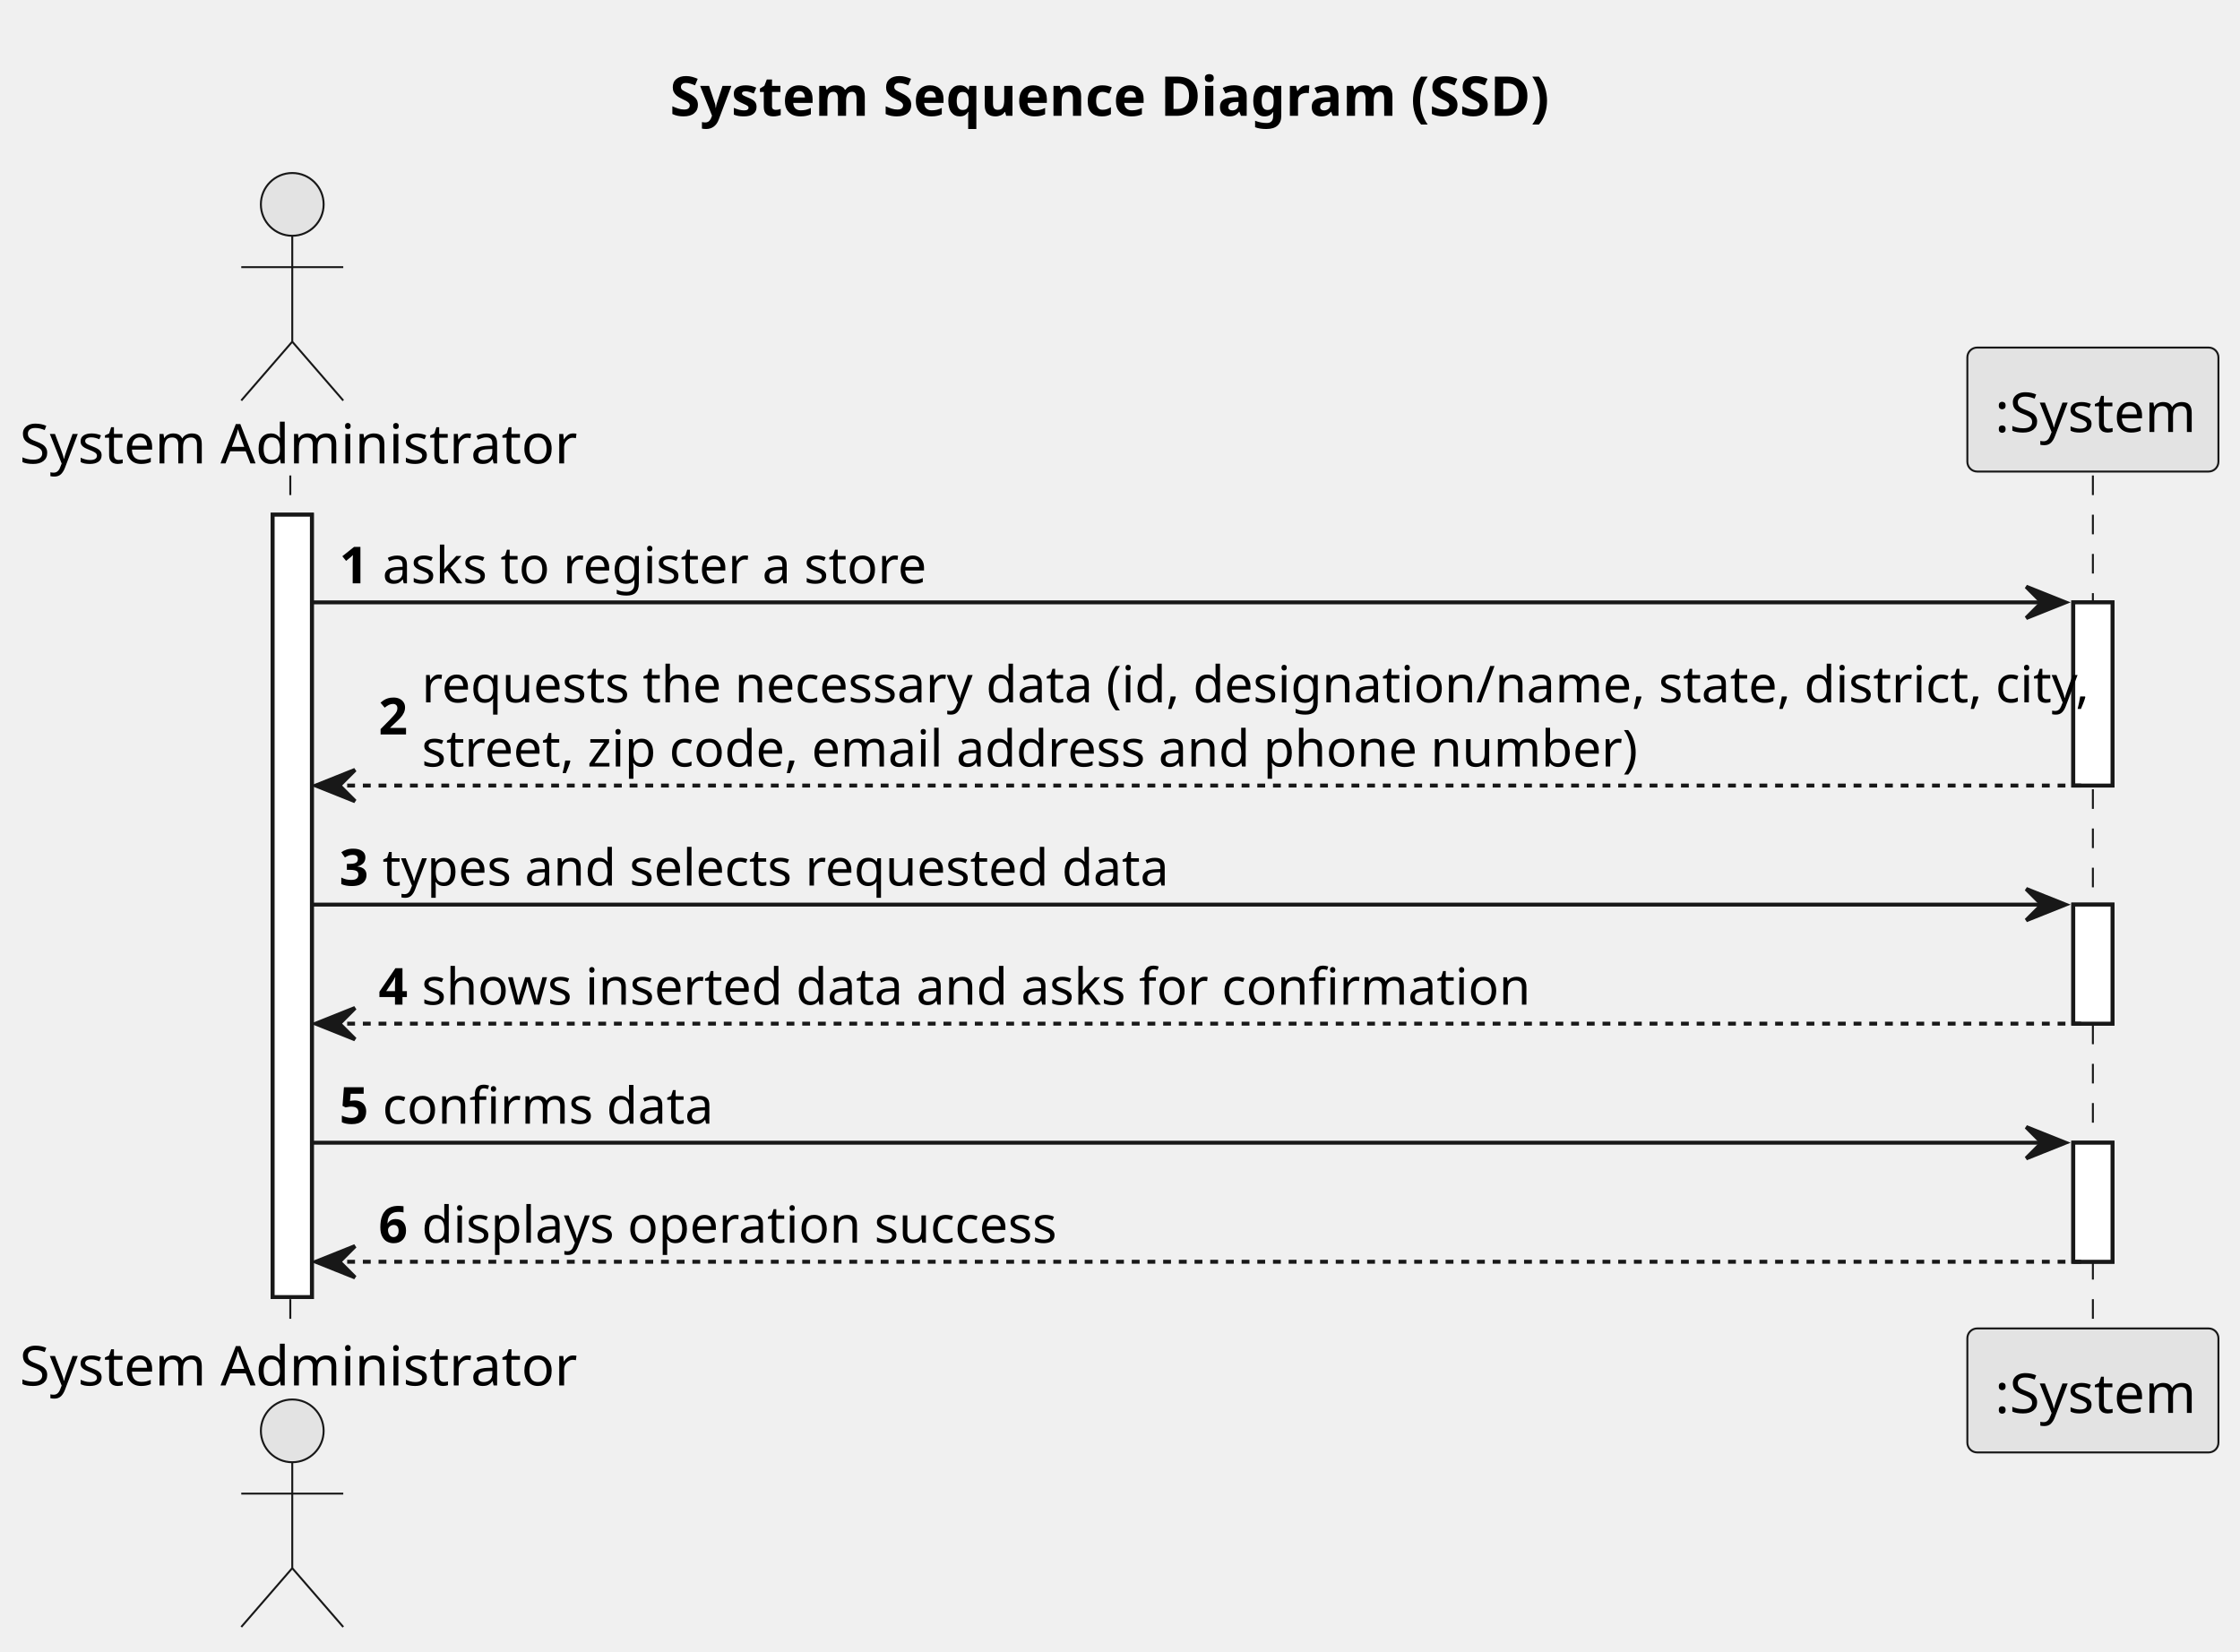
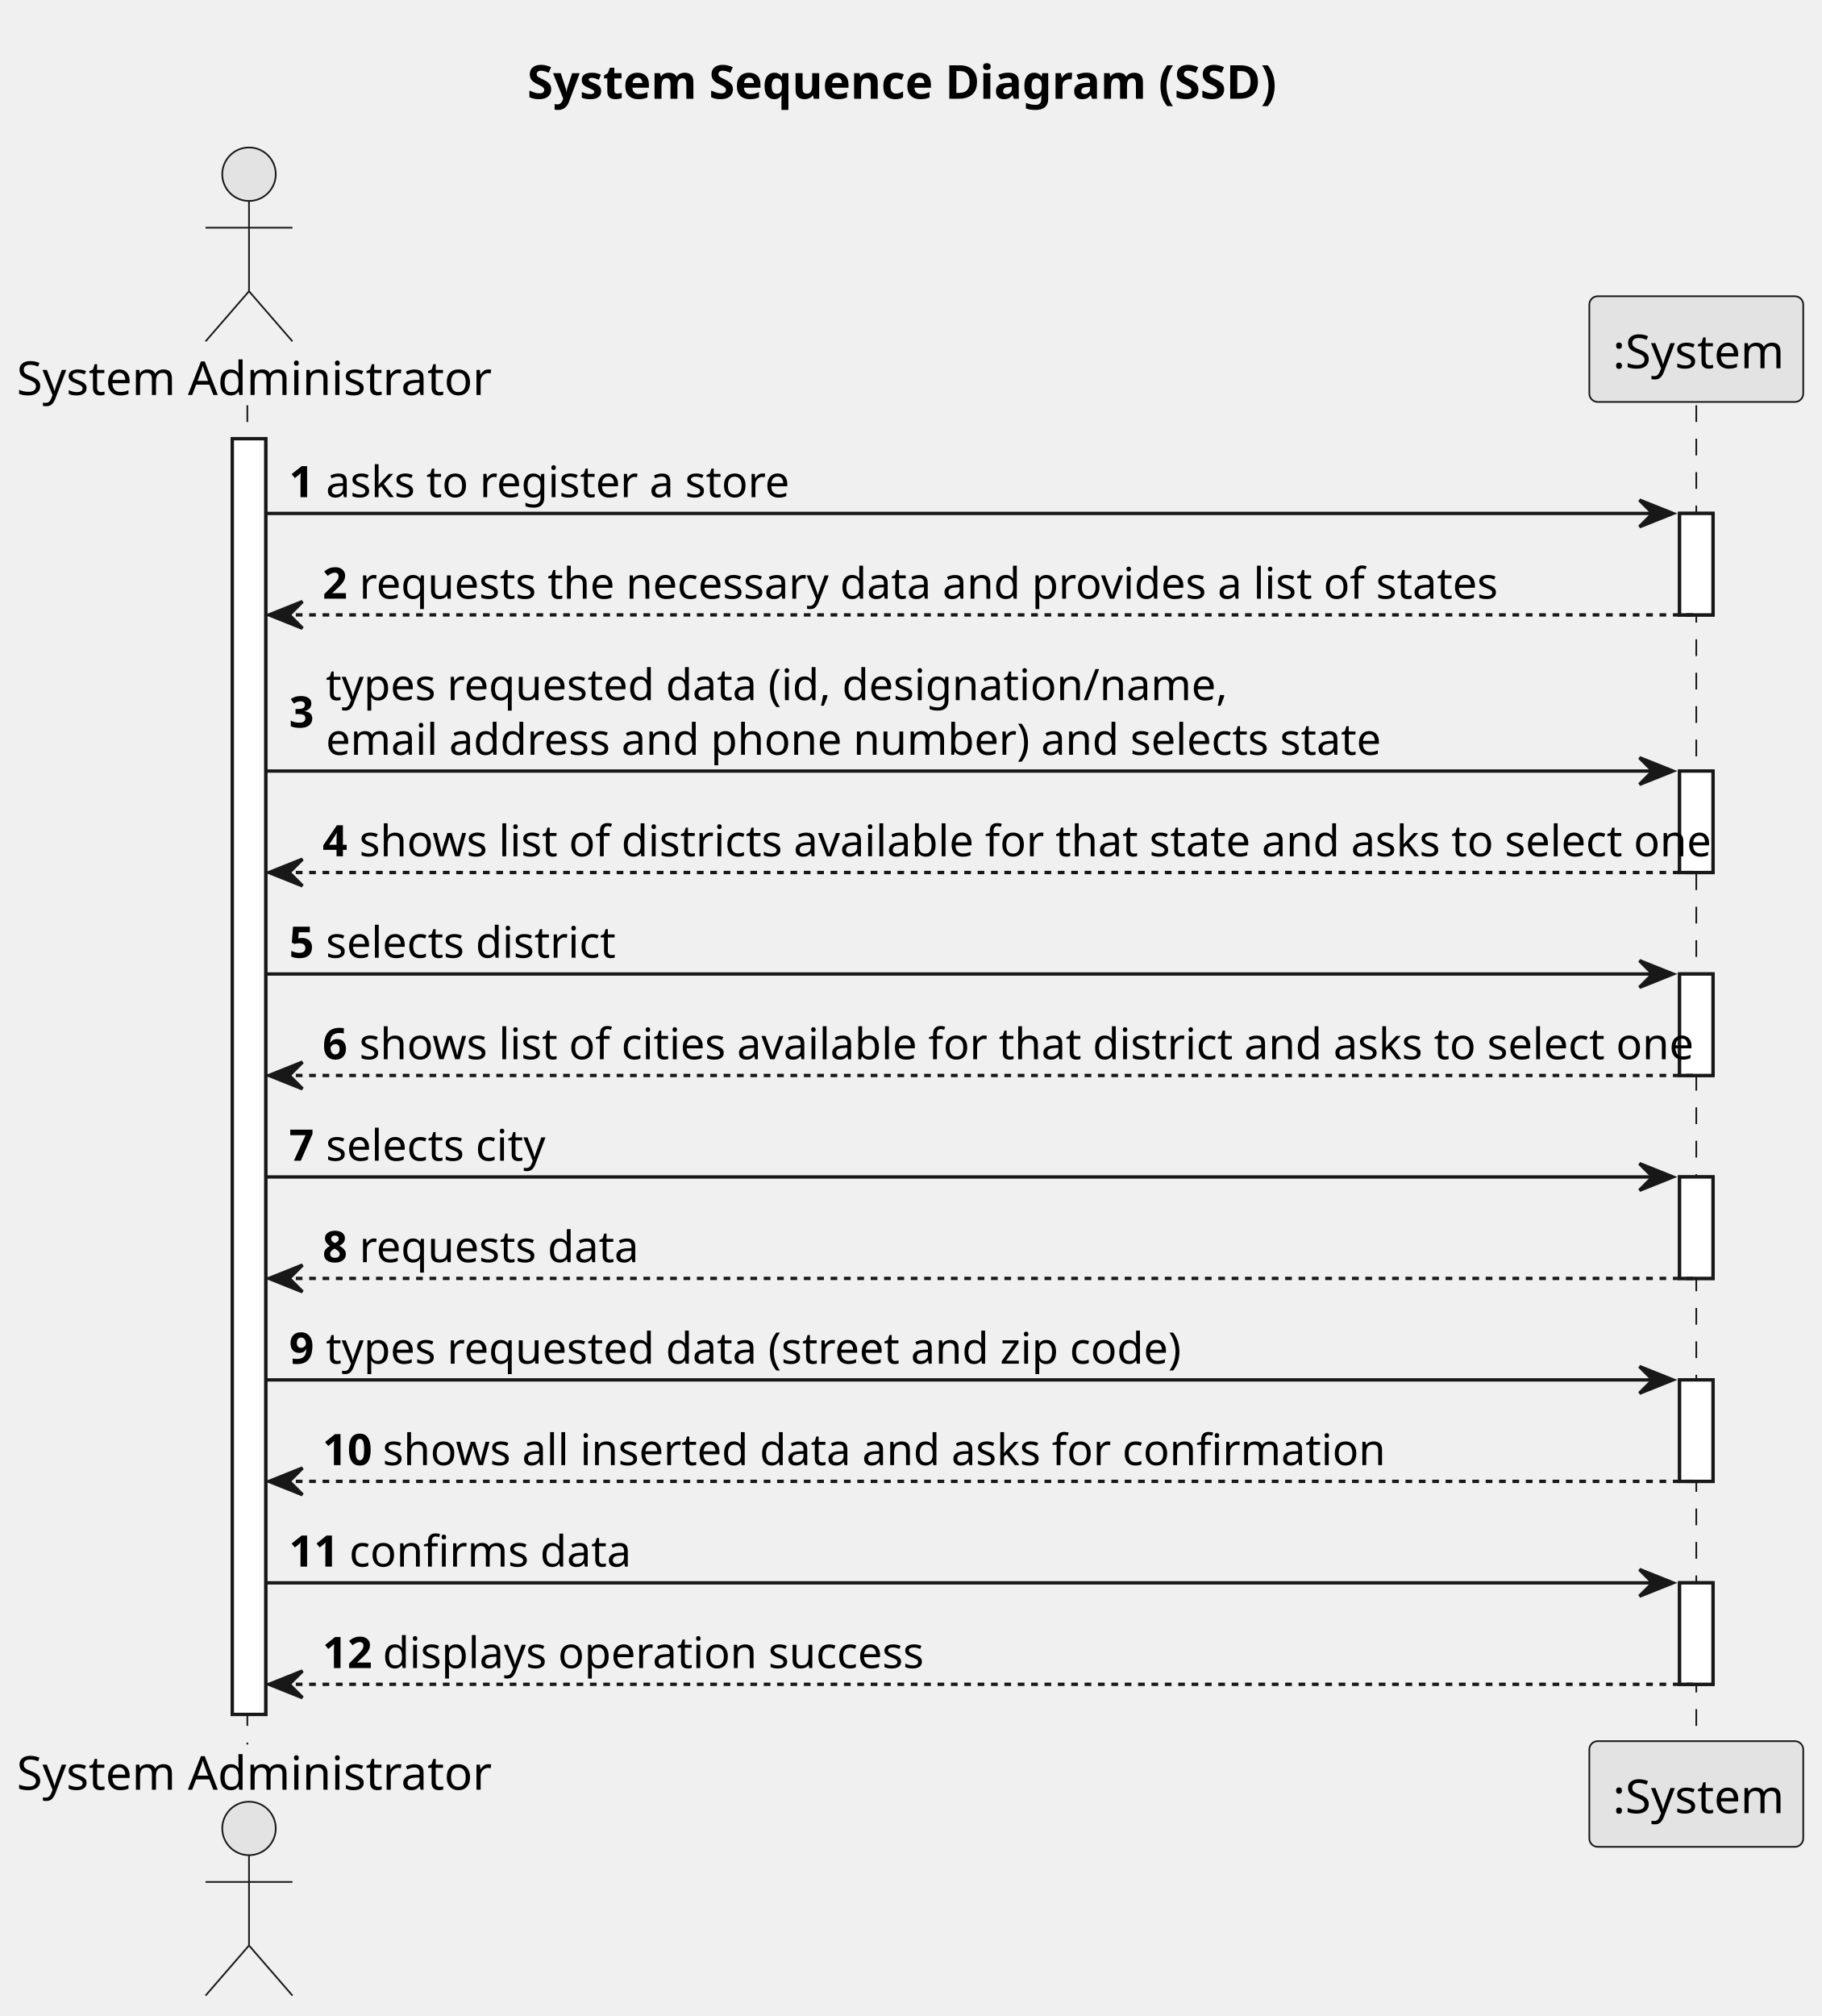
- <svg xmlns="http://www.w3.org/2000/svg" contentStyleType="text/css" height="421px" preserveAspectRatio="none" style="width:571px;height:421px;background:#FFFFFF;" version="1.1" viewBox="0 0 571 421" width="571px" zoomAndPan="magnify">
+ <svg xmlns="http://www.w3.org/2000/svg" contentStyleType="text/css" height="603px" preserveAspectRatio="none" style="width:545px;height:603px;background:#FFFFFF;" version="1.1" viewBox="0 0 545 603" width="545px" zoomAndPan="magnify">
  <defs />
  <g>
-     <rect fill="none" height="27.609" id="_title" style="stroke:none;stroke-width:1.0;" width="238" x="165.75" y="10" />
-     <text fill="#000000" font-family="sans-serif" font-size="14" font-weight="bold" lengthAdjust="spacing" textLength="228" x="170.75" y="29.533">System Sequence Diagram (SSD)</text>
-     <rect fill="#FFFFFF" height="199.461" style="stroke:#181818;stroke-width:1.0;" width="10" x="69.5" y="131.219" />
-     <rect fill="#FFFFFF" height="46.703" style="stroke:#181818;stroke-width:1.0;" width="10" x="528.5" y="153.57" />
-     <rect fill="#FFFFFF" height="30.352" style="stroke:#181818;stroke-width:1.0;" width="10" x="528.5" y="230.625" />
-     <rect fill="#FFFFFF" height="30.352" style="stroke:#181818;stroke-width:1.0;" width="10" x="528.5" y="291.328" />
-     <line style="stroke:#181818;stroke-width:0.5;stroke-dasharray:5.0,5.0;" x1="74" x2="74" y1="121.219" y2="339.68" />
-     <line style="stroke:#181818;stroke-width:0.5;stroke-dasharray:5.0,5.0;" x1="533.5" x2="533.5" y1="121.219" y2="339.68" />
+     <rect fill="none" height="27.609" id="_title" style="stroke:none;stroke-width:1.0;" width="238" x="152.75" y="10" />
+     <text fill="#000000" font-family="sans-serif" font-size="14" font-weight="bold" lengthAdjust="spacing" textLength="228" x="157.75" y="29.533">System Sequence Diagram (SSD)</text>
+     <rect fill="#FFFFFF" height="381.57" style="stroke:#181818;stroke-width:1.0;" width="10" x="69.5" y="131.219" />
+     <rect fill="#FFFFFF" height="30.352" style="stroke:#181818;stroke-width:1.0;" width="10" x="502.5" y="153.57" />
+     <rect fill="#FFFFFF" height="30.352" style="stroke:#181818;stroke-width:1.0;" width="10" x="502.5" y="230.625" />
+     <rect fill="#FFFFFF" height="30.352" style="stroke:#181818;stroke-width:1.0;" width="10" x="502.5" y="291.328" />
+     <rect fill="#FFFFFF" height="30.352" style="stroke:#181818;stroke-width:1.0;" width="10" x="502.5" y="352.031" />
+     <rect fill="#FFFFFF" height="30.352" style="stroke:#181818;stroke-width:1.0;" width="10" x="502.5" y="412.734" />
+     <rect fill="#FFFFFF" height="30.352" style="stroke:#181818;stroke-width:1.0;" width="10" x="502.5" y="473.438" />
+     <line style="stroke:#181818;stroke-width:0.5;stroke-dasharray:5.0,5.0;" x1="74" x2="74" y1="121.219" y2="521.789" />
+     <line style="stroke:#181818;stroke-width:0.5;stroke-dasharray:5.0,5.0;" x1="507.5" x2="507.5" y1="121.219" y2="521.789" />
    <text fill="#000000" font-family="sans-serif" font-size="14" lengthAdjust="spacing" textLength="133" x="5" y="118.143">System Administrator</text>
    <ellipse cx="74.5" cy="52.109" fill="#E3E3E3" rx="8" ry="8" style="stroke:#181818;stroke-width:0.5;" />
    <path d="M74.5,60.109 L74.5,87.109 M61.5,68.109 L87.5,68.109 M74.5,87.109 L61.5,102.109 M74.5,87.109 L87.5,102.109 " fill="none" style="stroke:#181818;stroke-width:0.5;" />
-     <text fill="#000000" font-family="sans-serif" font-size="14" lengthAdjust="spacing" textLength="133" x="5" y="353.213">System Administrator</text>
-     <ellipse cx="74.5" cy="364.789" fill="#E3E3E3" rx="8" ry="8" style="stroke:#181818;stroke-width:0.5;" />
-     <path d="M74.5,372.789 L74.5,399.789 M61.5,380.789 L87.5,380.789 M74.5,399.789 L61.5,414.789 M74.5,399.789 L87.5,414.789 " fill="none" style="stroke:#181818;stroke-width:0.5;" />
-     <rect fill="#E3E3E3" height="31.609" rx="2.5" ry="2.5" style="stroke:#181818;stroke-width:0.5;" width="64" x="501.5" y="88.609" />
-     <text fill="#000000" font-family="sans-serif" font-size="14" lengthAdjust="spacing" textLength="50" x="508.5" y="110.143">:System</text>
-     <rect fill="#E3E3E3" height="31.609" rx="2.5" ry="2.5" style="stroke:#181818;stroke-width:0.5;" width="64" x="501.5" y="338.68" />
-     <text fill="#000000" font-family="sans-serif" font-size="14" lengthAdjust="spacing" textLength="50" x="508.5" y="360.213">:System</text>
-     <rect fill="#FFFFFF" height="199.461" style="stroke:#181818;stroke-width:1.0;" width="10" x="69.5" y="131.219" />
-     <rect fill="#FFFFFF" height="46.703" style="stroke:#181818;stroke-width:1.0;" width="10" x="528.5" y="153.57" />
-     <rect fill="#FFFFFF" height="30.352" style="stroke:#181818;stroke-width:1.0;" width="10" x="528.5" y="230.625" />
-     <rect fill="#FFFFFF" height="30.352" style="stroke:#181818;stroke-width:1.0;" width="10" x="528.5" y="291.328" />
-     <polygon fill="#181818" points="516.5,149.57,526.5,153.57,516.5,157.57,520.5,153.57" style="stroke:#181818;stroke-width:1.0;" />
-     <line style="stroke:#181818;stroke-width:1.0;" x1="79.5" x2="522.5" y1="153.57" y2="153.57" />
+     <text fill="#000000" font-family="sans-serif" font-size="14" lengthAdjust="spacing" textLength="133" x="5" y="535.322">System Administrator</text>
+     <ellipse cx="74.5" cy="546.898" fill="#E3E3E3" rx="8" ry="8" style="stroke:#181818;stroke-width:0.5;" />
+     <path d="M74.5,554.898 L74.5,581.898 M61.5,562.898 L87.5,562.898 M74.5,581.898 L61.5,596.898 M74.5,581.898 L87.5,596.898 " fill="none" style="stroke:#181818;stroke-width:0.5;" />
+     <rect fill="#E3E3E3" height="31.609" rx="2.5" ry="2.5" style="stroke:#181818;stroke-width:0.5;" width="64" x="475.5" y="88.609" />
+     <text fill="#000000" font-family="sans-serif" font-size="14" lengthAdjust="spacing" textLength="50" x="482.5" y="110.143">:System</text>
+     <rect fill="#E3E3E3" height="31.609" rx="2.5" ry="2.5" style="stroke:#181818;stroke-width:0.5;" width="64" x="475.5" y="520.789" />
+     <text fill="#000000" font-family="sans-serif" font-size="14" lengthAdjust="spacing" textLength="50" x="482.5" y="542.322">:System</text>
+     <rect fill="#FFFFFF" height="381.57" style="stroke:#181818;stroke-width:1.0;" width="10" x="69.5" y="131.219" />
+     <rect fill="#FFFFFF" height="30.352" style="stroke:#181818;stroke-width:1.0;" width="10" x="502.5" y="153.57" />
+     <rect fill="#FFFFFF" height="30.352" style="stroke:#181818;stroke-width:1.0;" width="10" x="502.5" y="230.625" />
+     <rect fill="#FFFFFF" height="30.352" style="stroke:#181818;stroke-width:1.0;" width="10" x="502.5" y="291.328" />
+     <rect fill="#FFFFFF" height="30.352" style="stroke:#181818;stroke-width:1.0;" width="10" x="502.5" y="352.031" />
+     <rect fill="#FFFFFF" height="30.352" style="stroke:#181818;stroke-width:1.0;" width="10" x="502.5" y="412.734" />
+     <rect fill="#FFFFFF" height="30.352" style="stroke:#181818;stroke-width:1.0;" width="10" x="502.5" y="473.438" />
+     <polygon fill="#181818" points="490.5,149.57,500.5,153.57,490.5,157.57,494.5,153.57" style="stroke:#181818;stroke-width:1.0;" />
+     <line style="stroke:#181818;stroke-width:1.0;" x1="79.5" x2="496.5" y1="153.57" y2="153.57" />
    <text fill="#000000" font-family="sans-serif" font-size="13" font-weight="bold" lengthAdjust="spacing" textLength="7" x="86.5" y="148.714">1</text>
    <text fill="#000000" font-family="sans-serif" font-size="13" lengthAdjust="spacing" textLength="134" x="97.5" y="148.714">asks to register a store</text>
-     <polygon fill="#181818" points="90.5,196.273,80.5,200.273,90.5,204.273,86.5,200.273" style="stroke:#181818;stroke-width:1.0;" />
-     <line style="stroke:#181818;stroke-width:1.0;stroke-dasharray:2.0,2.0;" x1="84.5" x2="532.5" y1="200.273" y2="200.273" />
-     <text fill="#000000" font-family="sans-serif" font-size="13" font-weight="bold" lengthAdjust="spacing" textLength="7" x="96.5" y="187.241">2</text>
-     <text fill="#000000" font-family="sans-serif" font-size="13" lengthAdjust="spacing" textLength="410" x="107.5" y="179.065">requests the necessary data (id, designation/name, state, district, city,</text>
-     <text fill="#000000" font-family="sans-serif" font-size="13" lengthAdjust="spacing" textLength="294" x="107.5" y="195.417">street, zip code, email address and phone number)</text>
-     <polygon fill="#181818" points="516.5,226.625,526.5,230.625,516.5,234.625,520.5,230.625" style="stroke:#181818;stroke-width:1.0;" />
-     <line style="stroke:#181818;stroke-width:1.0;" x1="79.5" x2="522.5" y1="230.625" y2="230.625" />
-     <text fill="#000000" font-family="sans-serif" font-size="13" font-weight="bold" lengthAdjust="spacing" textLength="7" x="86.5" y="225.769">3</text>
-     <text fill="#000000" font-family="sans-serif" font-size="13" lengthAdjust="spacing" textLength="193" x="97.5" y="225.769">types and selects requested data</text>
+     <polygon fill="#181818" points="90.5,179.922,80.5,183.922,90.5,187.922,86.5,183.922" style="stroke:#181818;stroke-width:1.0;" />
+     <line style="stroke:#181818;stroke-width:1.0;stroke-dasharray:2.0,2.0;" x1="84.5" x2="506.5" y1="183.922" y2="183.922" />
+     <text fill="#000000" font-family="sans-serif" font-size="13" font-weight="bold" lengthAdjust="spacing" textLength="7" x="96.5" y="179.065">2</text>
+     <text fill="#000000" font-family="sans-serif" font-size="13" lengthAdjust="spacing" textLength="327" x="107.5" y="179.065">requests the necessary data and provides a list of states</text>
+     <polygon fill="#181818" points="490.5,226.625,500.5,230.625,490.5,234.625,494.5,230.625" style="stroke:#181818;stroke-width:1.0;" />
+     <line style="stroke:#181818;stroke-width:1.0;" x1="79.5" x2="496.5" y1="230.625" y2="230.625" />
+     <text fill="#000000" font-family="sans-serif" font-size="13" font-weight="bold" lengthAdjust="spacing" textLength="7" x="86.5" y="217.593">3</text>
+     <text fill="#000000" font-family="sans-serif" font-size="13" lengthAdjust="spacing" textLength="254" x="97.5" y="209.417">types requested data (id, designation/name,</text>
+     <text fill="#000000" font-family="sans-serif" font-size="13" lengthAdjust="spacing" textLength="300" x="97.5" y="225.769">email address and phone number) and selects state</text>
    <polygon fill="#181818" points="90.5,256.977,80.5,260.977,90.5,264.977,86.5,260.977" style="stroke:#181818;stroke-width:1.0;" />
-     <line style="stroke:#181818;stroke-width:1.0;stroke-dasharray:2.0,2.0;" x1="84.5" x2="532.5" y1="260.977" y2="260.977" />
+     <line style="stroke:#181818;stroke-width:1.0;stroke-dasharray:2.0,2.0;" x1="84.5" x2="506.5" y1="260.977" y2="260.977" />
    <text fill="#000000" font-family="sans-serif" font-size="13" font-weight="bold" lengthAdjust="spacing" textLength="7" x="96.5" y="256.12">4</text>
-     <text fill="#000000" font-family="sans-serif" font-size="13" lengthAdjust="spacing" textLength="265" x="107.5" y="256.12">shows inserted data and asks for confirmation</text>
-     <polygon fill="#181818" points="516.5,287.328,526.5,291.328,516.5,295.328,520.5,291.328" style="stroke:#181818;stroke-width:1.0;" />
-     <line style="stroke:#181818;stroke-width:1.0;" x1="79.5" x2="522.5" y1="291.328" y2="291.328" />
+     <text fill="#000000" font-family="sans-serif" font-size="13" lengthAdjust="spacing" textLength="388" x="107.5" y="256.12">shows list of districts available for that state and asks to select one</text>
+     <polygon fill="#181818" points="490.5,287.328,500.5,291.328,490.5,295.328,494.5,291.328" style="stroke:#181818;stroke-width:1.0;" />
+     <line style="stroke:#181818;stroke-width:1.0;" x1="79.5" x2="496.5" y1="291.328" y2="291.328" />
    <text fill="#000000" font-family="sans-serif" font-size="13" font-weight="bold" lengthAdjust="spacing" textLength="7" x="86.5" y="286.472">5</text>
-     <text fill="#000000" font-family="sans-serif" font-size="13" lengthAdjust="spacing" textLength="78" x="97.5" y="286.472">confirms data</text>
+     <text fill="#000000" font-family="sans-serif" font-size="13" lengthAdjust="spacing" textLength="85" x="97.5" y="286.472">selects district</text>
    <polygon fill="#181818" points="90.5,317.68,80.5,321.68,90.5,325.68,86.5,321.68" style="stroke:#181818;stroke-width:1.0;" />
-     <line style="stroke:#181818;stroke-width:1.0;stroke-dasharray:2.0,2.0;" x1="84.5" x2="532.5" y1="321.68" y2="321.68" />
+     <line style="stroke:#181818;stroke-width:1.0;stroke-dasharray:2.0,2.0;" x1="84.5" x2="506.5" y1="321.68" y2="321.68" />
    <text fill="#000000" font-family="sans-serif" font-size="13" font-weight="bold" lengthAdjust="spacing" textLength="7" x="96.5" y="316.823">6</text>
-     <text fill="#000000" font-family="sans-serif" font-size="13" lengthAdjust="spacing" textLength="158" x="107.5" y="316.823">displays operation success</text>
+     <text fill="#000000" font-family="sans-serif" font-size="13" lengthAdjust="spacing" textLength="383" x="107.5" y="316.823">shows list of cities available for that district and asks to select one</text>
+     <polygon fill="#181818" points="490.5,348.031,500.5,352.031,490.5,356.031,494.5,352.031" style="stroke:#181818;stroke-width:1.0;" />
+     <line style="stroke:#181818;stroke-width:1.0;" x1="79.5" x2="496.5" y1="352.031" y2="352.031" />
+     <text fill="#000000" font-family="sans-serif" font-size="13" font-weight="bold" lengthAdjust="spacing" textLength="7" x="86.5" y="347.175">7</text>
+     <text fill="#000000" font-family="sans-serif" font-size="13" lengthAdjust="spacing" textLength="67" x="97.5" y="347.175">selects city</text>
+     <polygon fill="#181818" points="90.5,378.383,80.5,382.383,90.5,386.383,86.5,382.383" style="stroke:#181818;stroke-width:1.0;" />
+     <line style="stroke:#181818;stroke-width:1.0;stroke-dasharray:2.0,2.0;" x1="84.5" x2="506.5" y1="382.383" y2="382.383" />
+     <text fill="#000000" font-family="sans-serif" font-size="13" font-weight="bold" lengthAdjust="spacing" textLength="7" x="96.5" y="377.526">8</text>
+     <text fill="#000000" font-family="sans-serif" font-size="13" lengthAdjust="spacing" textLength="79" x="107.5" y="377.526">requests data</text>
+     <polygon fill="#181818" points="490.5,408.734,500.5,412.734,490.5,416.734,494.5,412.734" style="stroke:#181818;stroke-width:1.0;" />
+     <line style="stroke:#181818;stroke-width:1.0;" x1="79.5" x2="496.5" y1="412.734" y2="412.734" />
+     <text fill="#000000" font-family="sans-serif" font-size="13" font-weight="bold" lengthAdjust="spacing" textLength="7" x="86.5" y="407.878">9</text>
+     <text fill="#000000" font-family="sans-serif" font-size="13" lengthAdjust="spacing" textLength="245" x="97.5" y="407.878">types requested data (street and zip code)</text>
+     <polygon fill="#181818" points="90.5,439.086,80.5,443.086,90.5,447.086,86.5,443.086" style="stroke:#181818;stroke-width:1.0;" />
+     <line style="stroke:#181818;stroke-width:1.0;stroke-dasharray:2.0,2.0;" x1="84.5" x2="506.5" y1="443.086" y2="443.086" />
+     <text fill="#000000" font-family="sans-serif" font-size="13" font-weight="bold" lengthAdjust="spacing" textLength="14" x="96.5" y="438.229">10</text>
+     <text fill="#000000" font-family="sans-serif" font-size="13" lengthAdjust="spacing" textLength="282" x="114.5" y="438.229">shows all inserted data and asks for confirmation</text>
+     <polygon fill="#181818" points="490.5,469.438,500.5,473.438,490.5,477.438,494.5,473.438" style="stroke:#181818;stroke-width:1.0;" />
+     <line style="stroke:#181818;stroke-width:1.0;" x1="79.5" x2="496.5" y1="473.438" y2="473.438" />
+     <text fill="#000000" font-family="sans-serif" font-size="13" font-weight="bold" lengthAdjust="spacing" textLength="14" x="86.5" y="468.581">11</text>
+     <text fill="#000000" font-family="sans-serif" font-size="13" lengthAdjust="spacing" textLength="78" x="104.5" y="468.581">confirms data</text>
+     <polygon fill="#181818" points="90.5,499.789,80.5,503.789,90.5,507.789,86.5,503.789" style="stroke:#181818;stroke-width:1.0;" />
+     <line style="stroke:#181818;stroke-width:1.0;stroke-dasharray:2.0,2.0;" x1="84.5" x2="506.5" y1="503.789" y2="503.789" />
+     <text fill="#000000" font-family="sans-serif" font-size="13" font-weight="bold" lengthAdjust="spacing" textLength="14" x="96.5" y="498.933">12</text>
+     <text fill="#000000" font-family="sans-serif" font-size="13" lengthAdjust="spacing" textLength="158" x="114.5" y="498.933">displays operation success</text>
  </g>
</svg>
